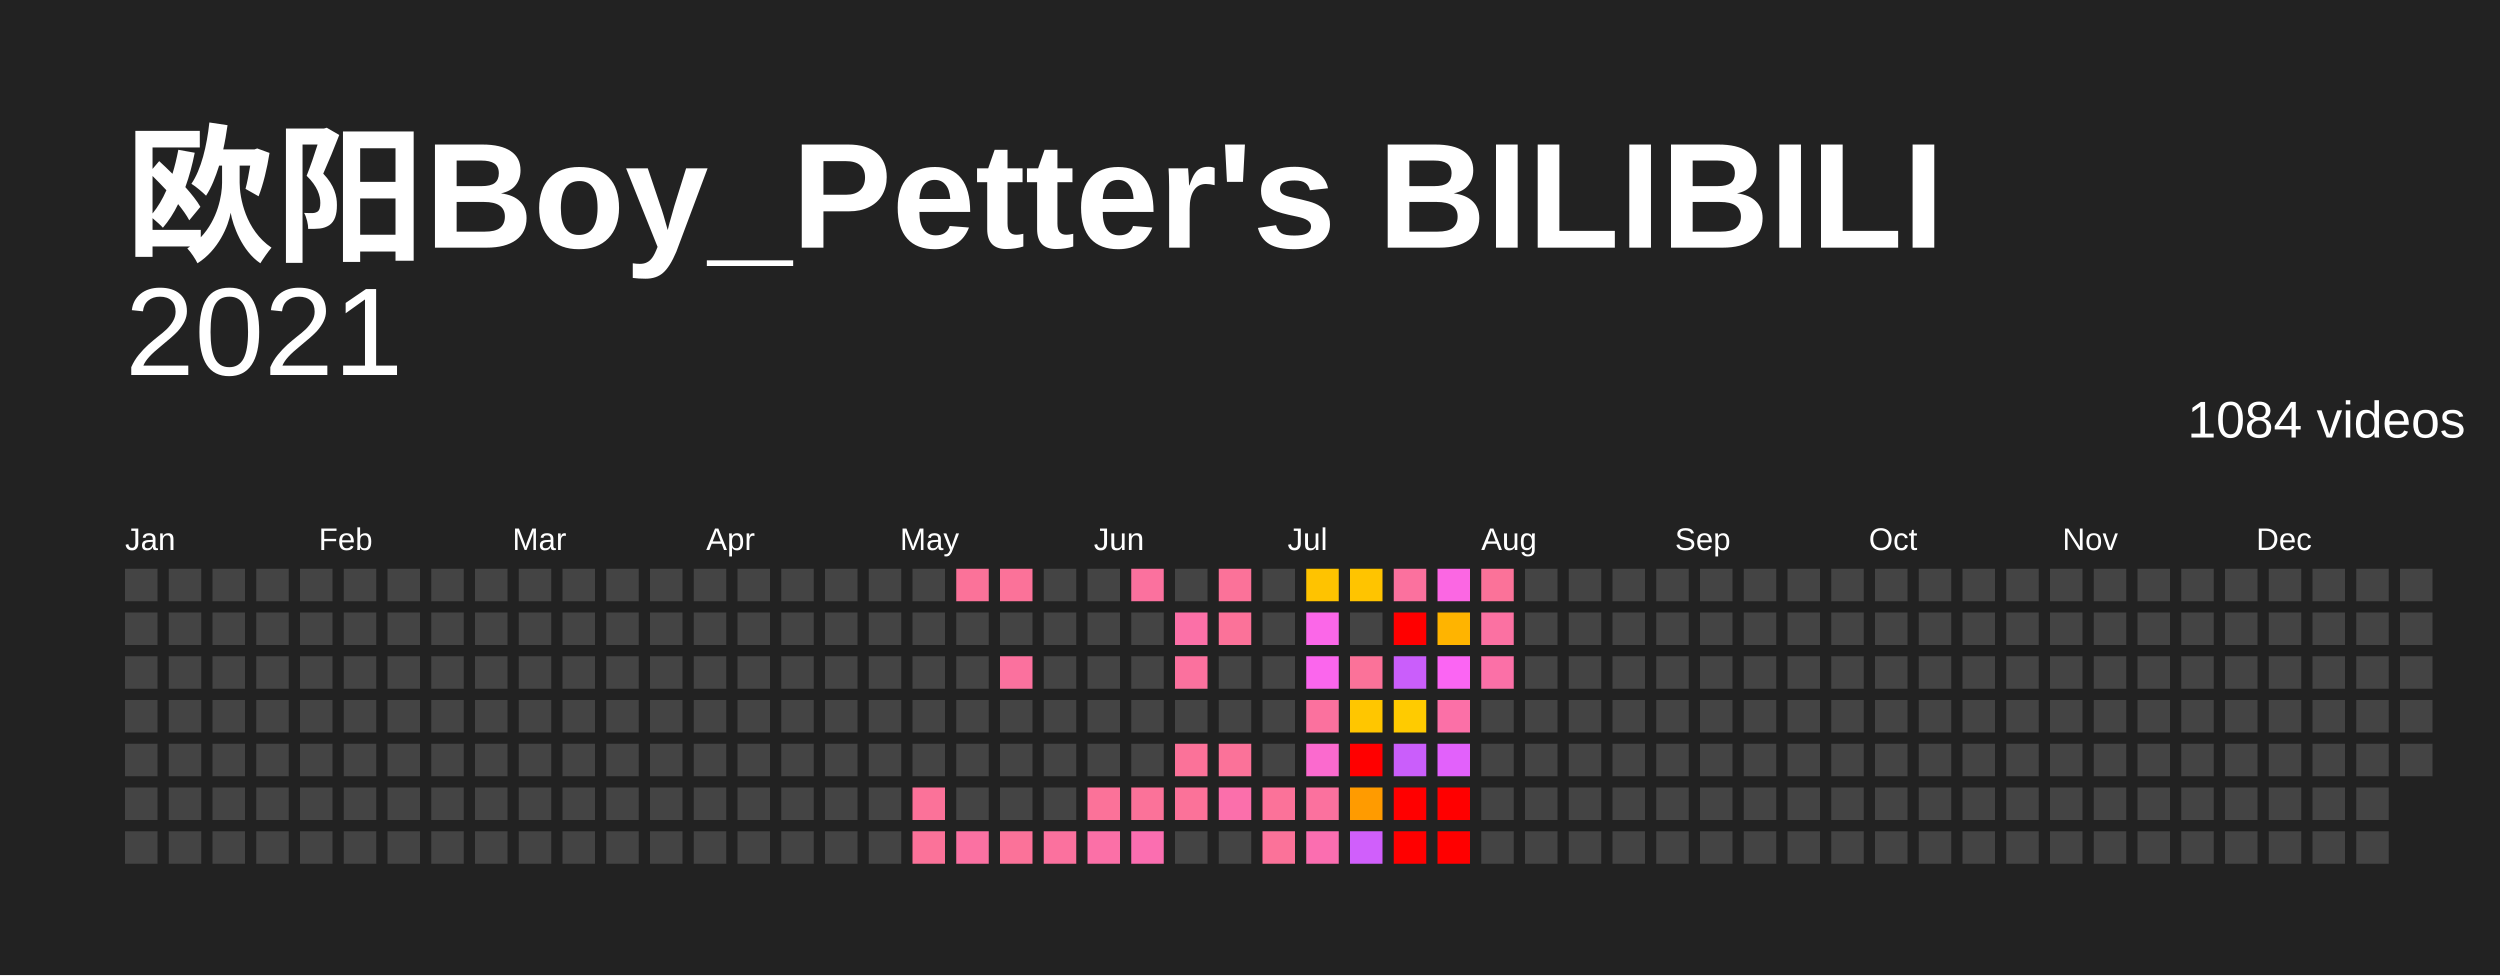
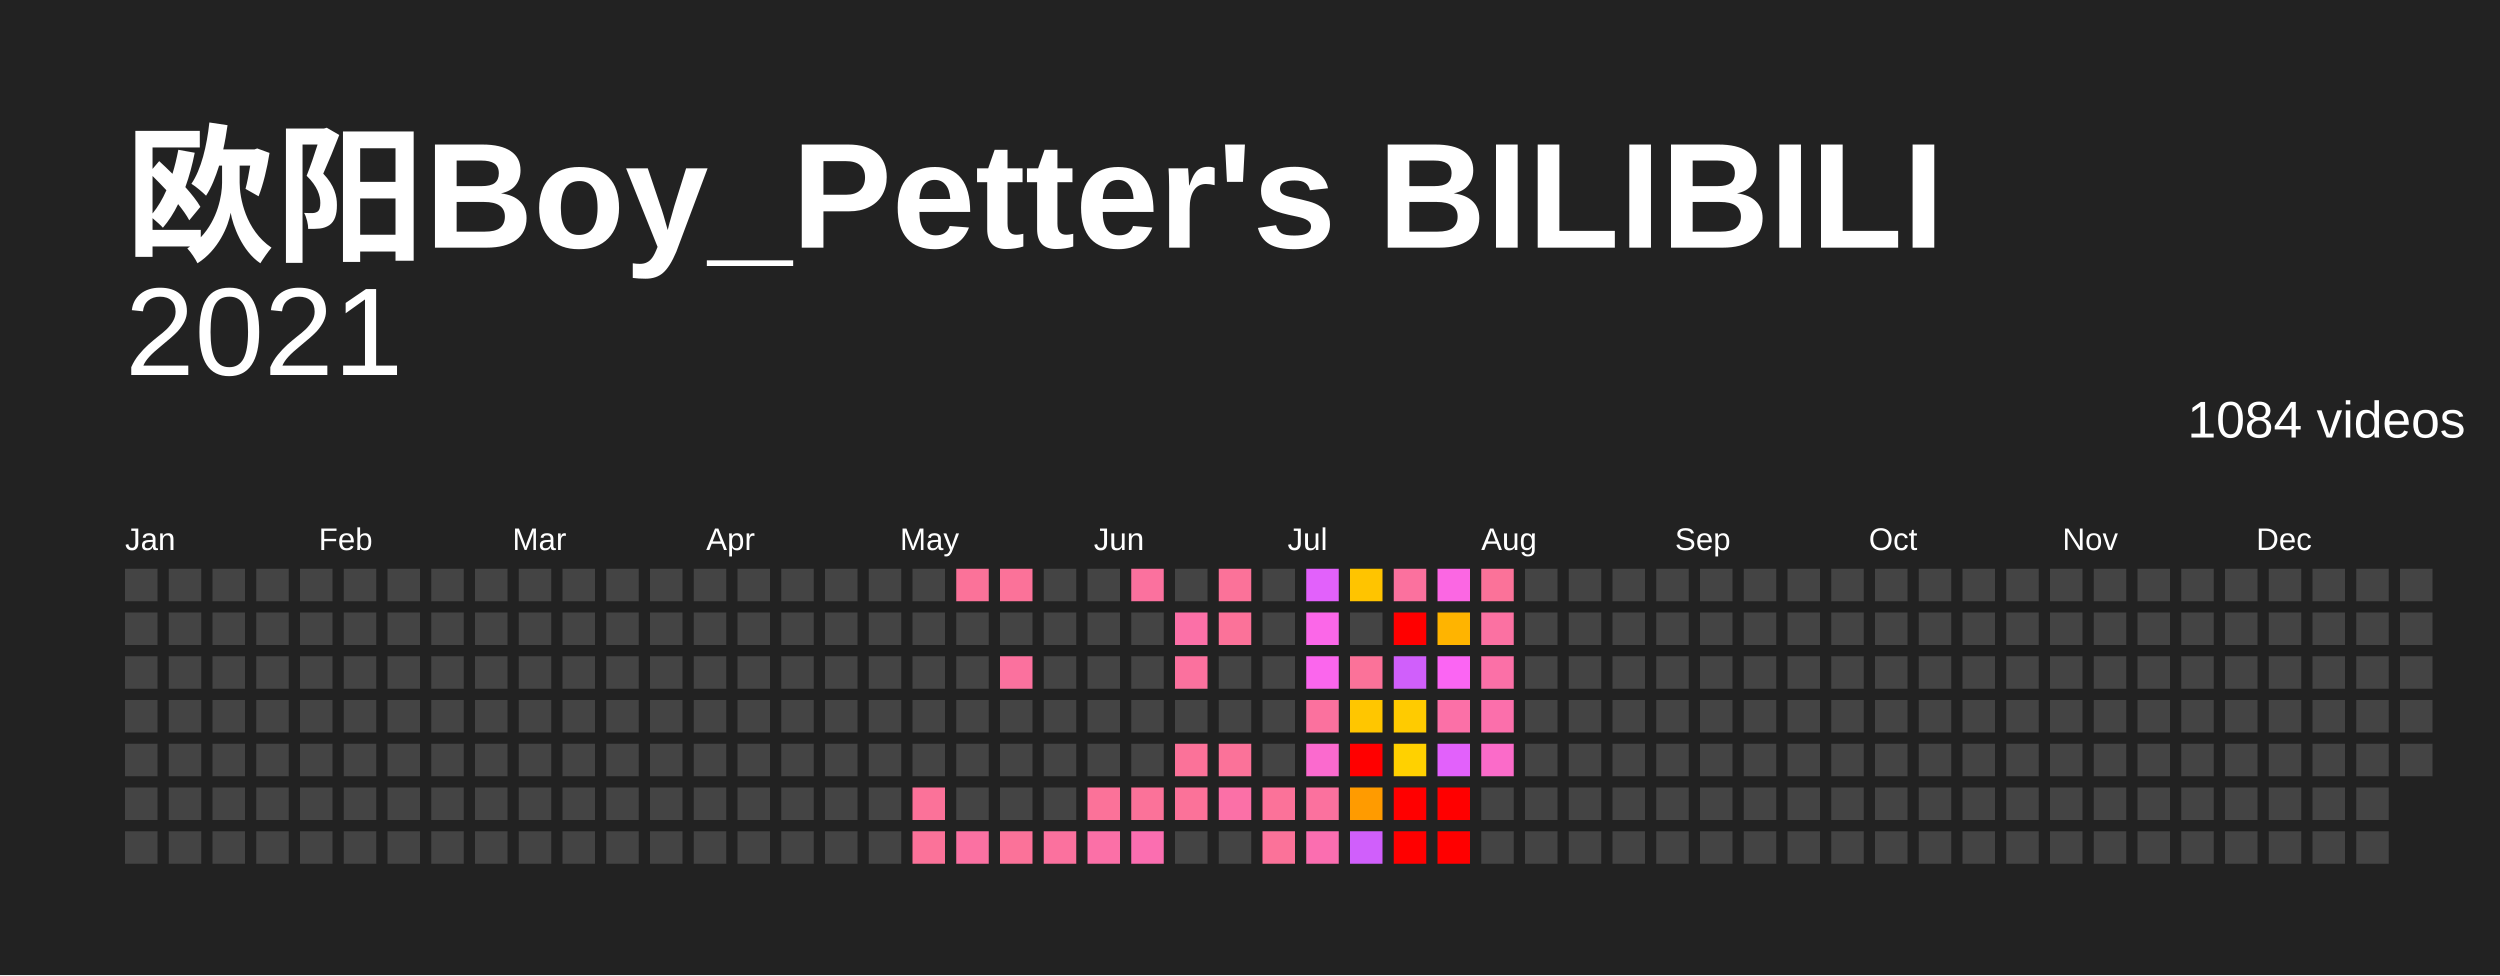
<svg xmlns="http://www.w3.org/2000/svg" baseProfile="full" height="78mm" version="1.1" viewBox="0,0,200,78" width="200mm">
  <defs />
  <rect fill="#222222" height="78" width="200" x="0" y="0" />
  <text fill="#FFFFFF" style="font-size:12px; font-family:Arial; font-weight:bold;" x="10" y="20">欧阳Boy_Petter's BILIBILI</text>
  <text alignment-baseline="hanging" fill="#FFFFFF" style="font-size:10.0px; font-family:Arial;" x="10" y="30">2021</text>
  <text alignment-baseline="hanging" fill="#FFFFFF" style="font-size:4.125px; font-family:Arial;" x="175" y="35">1084 videos</text>
  <text fill="#FFFFFF" style="font-size:2.5px; font-family:Arial" x="10.0" y="44">Jan</text>
  <text fill="#FFFFFF" style="font-size:2.5px; font-family:Arial" x="25.5" y="44">Feb</text>
  <text fill="#FFFFFF" style="font-size:2.5px; font-family:Arial" x="41.0" y="44">Mar</text>
  <text fill="#FFFFFF" style="font-size:2.5px; font-family:Arial" x="56.5" y="44">Apr</text>
  <text fill="#FFFFFF" style="font-size:2.5px; font-family:Arial" x="72.0" y="44">May</text>
  <text fill="#FFFFFF" style="font-size:2.5px; font-family:Arial" x="87.5" y="44">Jun</text>
  <text fill="#FFFFFF" style="font-size:2.5px; font-family:Arial" x="103.0" y="44">Jul</text>
  <text fill="#FFFFFF" style="font-size:2.5px; font-family:Arial" x="118.5" y="44">Aug</text>
  <text fill="#FFFFFF" style="font-size:2.5px; font-family:Arial" x="134.0" y="44">Sep</text>
  <text fill="#FFFFFF" style="font-size:2.5px; font-family:Arial" x="149.5" y="44">Oct</text>
  <text fill="#FFFFFF" style="font-size:2.5px; font-family:Arial" x="165.0" y="44">Nov</text>
  <text fill="#FFFFFF" style="font-size:2.5px; font-family:Arial" x="180.5" y="44">Dec</text>
  <rect fill="#444444" height="2.6" width="2.6" x="10.0" y="45.5" />
  <rect fill="#444444" height="2.6" width="2.6" x="10.0" y="49.0" />
  <rect fill="#444444" height="2.6" width="2.6" x="10.0" y="52.5" />
  <rect fill="#444444" height="2.6" width="2.6" x="10.0" y="56.0" />
  <rect fill="#444444" height="2.6" width="2.6" x="10.0" y="59.5" />
  <rect fill="#444444" height="2.6" width="2.6" x="10.0" y="63.0" />
  <rect fill="#444444" height="2.6" width="2.6" x="10.0" y="66.5" />
  <rect fill="#444444" height="2.6" width="2.6" x="13.5" y="45.5" />
  <rect fill="#444444" height="2.6" width="2.6" x="13.5" y="49.0" />
  <rect fill="#444444" height="2.6" width="2.6" x="13.5" y="52.5" />
  <rect fill="#444444" height="2.6" width="2.6" x="13.5" y="56.0" />
  <rect fill="#444444" height="2.6" width="2.6" x="13.5" y="59.5" />
  <rect fill="#444444" height="2.6" width="2.6" x="13.5" y="63.0" />
  <rect fill="#444444" height="2.6" width="2.6" x="13.5" y="66.5" />
  <rect fill="#444444" height="2.6" width="2.6" x="17.0" y="45.5" />
  <rect fill="#444444" height="2.6" width="2.6" x="17.0" y="49.0" />
  <rect fill="#444444" height="2.6" width="2.6" x="17.0" y="52.5" />
  <rect fill="#444444" height="2.6" width="2.6" x="17.0" y="56.0" />
  <rect fill="#444444" height="2.6" width="2.6" x="17.0" y="59.5" />
  <rect fill="#444444" height="2.6" width="2.6" x="17.0" y="63.0" />
  <rect fill="#444444" height="2.6" width="2.6" x="17.0" y="66.5" />
  <rect fill="#444444" height="2.6" width="2.6" x="20.5" y="45.5" />
  <rect fill="#444444" height="2.6" width="2.6" x="20.5" y="49.0" />
  <rect fill="#444444" height="2.6" width="2.6" x="20.5" y="52.5" />
  <rect fill="#444444" height="2.6" width="2.6" x="20.5" y="56.0" />
  <rect fill="#444444" height="2.6" width="2.6" x="20.5" y="59.5" />
  <rect fill="#444444" height="2.6" width="2.6" x="20.5" y="63.0" />
  <rect fill="#444444" height="2.6" width="2.6" x="20.5" y="66.5" />
  <rect fill="#444444" height="2.6" width="2.6" x="24.0" y="45.5" />
  <rect fill="#444444" height="2.6" width="2.6" x="24.0" y="49.0" />
  <rect fill="#444444" height="2.6" width="2.6" x="24.0" y="52.5" />
  <rect fill="#444444" height="2.6" width="2.6" x="24.0" y="56.0" />
  <rect fill="#444444" height="2.6" width="2.6" x="24.0" y="59.5" />
  <rect fill="#444444" height="2.6" width="2.6" x="24.0" y="63.0" />
  <rect fill="#444444" height="2.6" width="2.6" x="24.0" y="66.5" />
  <rect fill="#444444" height="2.6" width="2.6" x="27.5" y="45.5" />
  <rect fill="#444444" height="2.6" width="2.6" x="27.5" y="49.0" />
  <rect fill="#444444" height="2.6" width="2.6" x="27.5" y="52.5" />
  <rect fill="#444444" height="2.6" width="2.6" x="27.5" y="56.0" />
  <rect fill="#444444" height="2.6" width="2.6" x="27.5" y="59.5" />
  <rect fill="#444444" height="2.6" width="2.6" x="27.5" y="63.0" />
  <rect fill="#444444" height="2.6" width="2.6" x="27.5" y="66.5" />
  <rect fill="#444444" height="2.6" width="2.6" x="31.0" y="45.5" />
  <rect fill="#444444" height="2.6" width="2.6" x="31.0" y="49.0" />
  <rect fill="#444444" height="2.6" width="2.6" x="31.0" y="52.5" />
  <rect fill="#444444" height="2.6" width="2.6" x="31.0" y="56.0" />
  <rect fill="#444444" height="2.6" width="2.6" x="31.0" y="59.5" />
  <rect fill="#444444" height="2.6" width="2.6" x="31.0" y="63.0" />
  <rect fill="#444444" height="2.6" width="2.6" x="31.0" y="66.5" />
  <rect fill="#444444" height="2.6" width="2.6" x="34.5" y="45.5" />
  <rect fill="#444444" height="2.6" width="2.6" x="34.5" y="49.0" />
  <rect fill="#444444" height="2.6" width="2.6" x="34.5" y="52.5" />
  <rect fill="#444444" height="2.6" width="2.6" x="34.5" y="56.0" />
  <rect fill="#444444" height="2.6" width="2.6" x="34.5" y="59.5" />
  <rect fill="#444444" height="2.6" width="2.6" x="34.5" y="63.0" />
  <rect fill="#444444" height="2.6" width="2.6" x="34.5" y="66.5" />
  <rect fill="#444444" height="2.6" width="2.6" x="38.0" y="45.5" />
  <rect fill="#444444" height="2.6" width="2.6" x="38.0" y="49.0" />
  <rect fill="#444444" height="2.6" width="2.6" x="38.0" y="52.5" />
  <rect fill="#444444" height="2.6" width="2.6" x="38.0" y="56.0" />
  <rect fill="#444444" height="2.6" width="2.6" x="38.0" y="59.5" />
  <rect fill="#444444" height="2.6" width="2.6" x="38.0" y="63.0" />
  <rect fill="#444444" height="2.6" width="2.6" x="38.0" y="66.5" />
  <rect fill="#444444" height="2.6" width="2.6" x="41.5" y="45.5" />
  <rect fill="#444444" height="2.6" width="2.6" x="41.5" y="49.0" />
  <rect fill="#444444" height="2.6" width="2.6" x="41.5" y="52.5" />
  <rect fill="#444444" height="2.6" width="2.6" x="41.5" y="56.0" />
  <rect fill="#444444" height="2.6" width="2.6" x="41.5" y="59.5" />
  <rect fill="#444444" height="2.6" width="2.6" x="41.5" y="63.0" />
  <rect fill="#444444" height="2.6" width="2.6" x="41.5" y="66.5" />
  <rect fill="#444444" height="2.6" width="2.6" x="45.0" y="45.5" />
  <rect fill="#444444" height="2.6" width="2.6" x="45.0" y="49.0" />
  <rect fill="#444444" height="2.6" width="2.6" x="45.0" y="52.5" />
  <rect fill="#444444" height="2.6" width="2.6" x="45.0" y="56.0" />
  <rect fill="#444444" height="2.6" width="2.6" x="45.0" y="59.5" />
  <rect fill="#444444" height="2.6" width="2.6" x="45.0" y="63.0" />
  <rect fill="#444444" height="2.6" width="2.6" x="45.0" y="66.5" />
  <rect fill="#444444" height="2.6" width="2.6" x="48.5" y="45.5" />
  <rect fill="#444444" height="2.6" width="2.6" x="48.5" y="49.0" />
  <rect fill="#444444" height="2.6" width="2.6" x="48.5" y="52.5" />
  <rect fill="#444444" height="2.6" width="2.6" x="48.5" y="56.0" />
  <rect fill="#444444" height="2.6" width="2.6" x="48.5" y="59.5" />
  <rect fill="#444444" height="2.6" width="2.6" x="48.5" y="63.0" />
  <rect fill="#444444" height="2.6" width="2.6" x="48.5" y="66.5" />
  <rect fill="#444444" height="2.6" width="2.6" x="52.0" y="45.5" />
  <rect fill="#444444" height="2.6" width="2.6" x="52.0" y="49.0" />
  <rect fill="#444444" height="2.6" width="2.6" x="52.0" y="52.5" />
  <rect fill="#444444" height="2.6" width="2.6" x="52.0" y="56.0" />
  <rect fill="#444444" height="2.6" width="2.6" x="52.0" y="59.5" />
  <rect fill="#444444" height="2.6" width="2.6" x="52.0" y="63.0" />
  <rect fill="#444444" height="2.6" width="2.6" x="52.0" y="66.5" />
  <rect fill="#444444" height="2.6" width="2.6" x="55.5" y="45.5" />
  <rect fill="#444444" height="2.6" width="2.6" x="55.5" y="49.0" />
  <rect fill="#444444" height="2.6" width="2.6" x="55.5" y="52.5" />
  <rect fill="#444444" height="2.6" width="2.6" x="55.5" y="56.0" />
  <rect fill="#444444" height="2.6" width="2.6" x="55.5" y="59.5" />
  <rect fill="#444444" height="2.6" width="2.6" x="55.5" y="63.0" />
  <rect fill="#444444" height="2.6" width="2.6" x="55.5" y="66.5" />
  <rect fill="#444444" height="2.6" width="2.6" x="59.0" y="45.5" />
  <rect fill="#444444" height="2.6" width="2.6" x="59.0" y="49.0" />
  <rect fill="#444444" height="2.6" width="2.6" x="59.0" y="52.5" />
  <rect fill="#444444" height="2.6" width="2.6" x="59.0" y="56.0" />
  <rect fill="#444444" height="2.6" width="2.6" x="59.0" y="59.5" />
  <rect fill="#444444" height="2.6" width="2.6" x="59.0" y="63.0" />
  <rect fill="#444444" height="2.6" width="2.6" x="59.0" y="66.5" />
  <rect fill="#444444" height="2.6" width="2.6" x="62.5" y="45.5" />
  <rect fill="#444444" height="2.6" width="2.6" x="62.5" y="49.0" />
  <rect fill="#444444" height="2.6" width="2.6" x="62.5" y="52.5" />
  <rect fill="#444444" height="2.6" width="2.6" x="62.5" y="56.0" />
  <rect fill="#444444" height="2.6" width="2.6" x="62.5" y="59.5" />
  <rect fill="#444444" height="2.6" width="2.6" x="62.5" y="63.0" />
  <rect fill="#444444" height="2.6" width="2.6" x="62.5" y="66.5" />
  <rect fill="#444444" height="2.6" width="2.6" x="66.0" y="45.5" />
  <rect fill="#444444" height="2.6" width="2.6" x="66.0" y="49.0" />
  <rect fill="#444444" height="2.6" width="2.6" x="66.0" y="52.5" />
  <rect fill="#444444" height="2.6" width="2.6" x="66.0" y="56.0" />
  <rect fill="#444444" height="2.6" width="2.6" x="66.0" y="59.5" />
  <rect fill="#444444" height="2.6" width="2.6" x="66.0" y="63.0" />
  <rect fill="#444444" height="2.6" width="2.6" x="66.0" y="66.5" />
  <rect fill="#444444" height="2.6" width="2.6" x="69.5" y="45.5" />
  <rect fill="#444444" height="2.6" width="2.6" x="69.5" y="49.0" />
  <rect fill="#444444" height="2.6" width="2.6" x="69.5" y="52.5" />
  <rect fill="#444444" height="2.6" width="2.6" x="69.5" y="56.0" />
  <rect fill="#444444" height="2.6" width="2.6" x="69.5" y="59.5" />
  <rect fill="#444444" height="2.6" width="2.6" x="69.5" y="63.0" />
  <rect fill="#444444" height="2.6" width="2.6" x="69.5" y="66.5" />
  <rect fill="#444444" height="2.6" width="2.6" x="73.0" y="45.5" />
  <rect fill="#444444" height="2.6" width="2.6" x="73.0" y="49.0" />
  <rect fill="#444444" height="2.6" width="2.6" x="73.0" y="52.5" />
  <rect fill="#444444" height="2.6" width="2.6" x="73.0" y="56.0" />
  <rect fill="#444444" height="2.6" width="2.6" x="73.0" y="59.5" />
  <rect fill="#fb7299" height="2.6" width="2.6" x="73.0" y="63.0" />
  <rect fill="#fb7299" height="2.6" width="2.6" x="73.0" y="66.5" />
  <rect fill="#fb7299" height="2.6" width="2.6" x="76.5" y="45.5" />
  <rect fill="#444444" height="2.6" width="2.6" x="76.5" y="49.0" />
  <rect fill="#444444" height="2.6" width="2.6" x="76.5" y="52.5" />
  <rect fill="#444444" height="2.6" width="2.6" x="76.5" y="56.0" />
  <rect fill="#444444" height="2.6" width="2.6" x="76.5" y="59.5" />
  <rect fill="#444444" height="2.6" width="2.6" x="76.5" y="63.0" />
  <rect fill="#fb71a2" height="2.6" width="2.6" x="76.5" y="66.5" />
  <rect fill="#fb7299" height="2.6" width="2.6" x="80.0" y="45.5" />
  <rect fill="#444444" height="2.6" width="2.6" x="80.0" y="49.0" />
  <rect fill="#fb719e" height="2.6" width="2.6" x="80.0" y="52.5" />
  <rect fill="#444444" height="2.6" width="2.6" x="80.0" y="56.0" />
  <rect fill="#444444" height="2.6" width="2.6" x="80.0" y="59.5" />
  <rect fill="#444444" height="2.6" width="2.6" x="80.0" y="63.0" />
  <rect fill="#fb7299" height="2.6" width="2.6" x="80.0" y="66.5" />
  <rect fill="#444444" height="2.6" width="2.6" x="83.5" y="45.5" />
  <rect fill="#444444" height="2.6" width="2.6" x="83.5" y="49.0" />
  <rect fill="#444444" height="2.6" width="2.6" x="83.5" y="52.5" />
  <rect fill="#444444" height="2.6" width="2.6" x="83.5" y="56.0" />
  <rect fill="#444444" height="2.6" width="2.6" x="83.5" y="59.5" />
  <rect fill="#444444" height="2.6" width="2.6" x="83.5" y="63.0" />
  <rect fill="#fb719e" height="2.6" width="2.6" x="83.5" y="66.5" />
  <rect fill="#444444" height="2.6" width="2.6" x="87.0" y="45.5" />
  <rect fill="#444444" height="2.6" width="2.6" x="87.0" y="49.0" />
  <rect fill="#444444" height="2.6" width="2.6" x="87.0" y="52.5" />
  <rect fill="#444444" height="2.6" width="2.6" x="87.0" y="56.0" />
  <rect fill="#444444" height="2.6" width="2.6" x="87.0" y="59.5" />
  <rect fill="#fb7299" height="2.6" width="2.6" x="87.0" y="63.0" />
  <rect fill="#fb70a7" height="2.6" width="2.6" x="87.0" y="66.5" />
  <rect fill="#fb719e" height="2.6" width="2.6" x="90.5" y="45.5" />
  <rect fill="#444444" height="2.6" width="2.6" x="90.5" y="49.0" />
  <rect fill="#444444" height="2.6" width="2.6" x="90.5" y="52.5" />
  <rect fill="#444444" height="2.6" width="2.6" x="90.5" y="56.0" />
  <rect fill="#444444" height="2.6" width="2.6" x="90.5" y="59.5" />
  <rect fill="#fb7299" height="2.6" width="2.6" x="90.5" y="63.0" />
  <rect fill="#fb6eb0" height="2.6" width="2.6" x="90.5" y="66.5" />
  <rect fill="#444444" height="2.6" width="2.6" x="94.0" y="45.5" />
  <rect fill="#fb70a7" height="2.6" width="2.6" x="94.0" y="49.0" />
  <rect fill="#fb719e" height="2.6" width="2.6" x="94.0" y="52.5" />
  <rect fill="#444444" height="2.6" width="2.6" x="94.0" y="56.0" />
  <rect fill="#fb7299" height="2.6" width="2.6" x="94.0" y="59.5" />
  <rect fill="#fb7299" height="2.6" width="2.6" x="94.0" y="63.0" />
  <rect fill="#444444" height="2.6" width="2.6" x="94.0" y="66.5" />
  <rect fill="#fb7299" height="2.6" width="2.6" x="97.5" y="45.5" />
  <rect fill="#fb7299" height="2.6" width="2.6" x="97.5" y="49.0" />
  <rect fill="#444444" height="2.6" width="2.6" x="97.5" y="52.5" />
  <rect fill="#444444" height="2.6" width="2.6" x="97.5" y="56.0" />
  <rect fill="#fb7299" height="2.6" width="2.6" x="97.5" y="59.5" />
-   <rect fill="#fb6fab" height="2.6" width="2.6" x="97.5" y="63.0" />
+   <rect fill="#fb70a7" height="2.6" width="2.6" x="97.5" y="63.0" />
  <rect fill="#444444" height="2.6" width="2.6" x="97.5" y="66.5" />
  <rect fill="#444444" height="2.6" width="2.6" x="101.0" y="45.5" />
  <rect fill="#444444" height="2.6" width="2.6" x="101.0" y="49.0" />
  <rect fill="#444444" height="2.6" width="2.6" x="101.0" y="52.5" />
  <rect fill="#444444" height="2.6" width="2.6" x="101.0" y="56.0" />
  <rect fill="#444444" height="2.6" width="2.6" x="101.0" y="59.5" />
  <rect fill="#fb7299" height="2.6" width="2.6" x="101.0" y="63.0" />
  <rect fill="#fb7299" height="2.6" width="2.6" x="101.0" y="66.5" />
-   <rect fill="#ffc300" height="2.6" width="2.6" x="104.5" y="45.5" />
+   <rect fill="#e261fb" height="2.6" width="2.6" x="104.5" y="45.5" />
  <rect fill="#fb67e8" height="2.6" width="2.6" x="104.5" y="49.0" />
  <rect fill="#fb66ed" height="2.6" width="2.6" x="104.5" y="52.5" />
  <rect fill="#fb719e" height="2.6" width="2.6" x="104.5" y="56.0" />
  <rect fill="#fb6ace" height="2.6" width="2.6" x="104.5" y="59.5" />
  <rect fill="#fb719e" height="2.6" width="2.6" x="104.5" y="63.0" />
  <rect fill="#fb6eb0" height="2.6" width="2.6" x="104.5" y="66.5" />
  <rect fill="#ffc400" height="2.6" width="2.6" x="108.0" y="45.5" />
  <rect fill="#444444" height="2.6" width="2.6" x="108.0" y="49.0" />
  <rect fill="#fb7299" height="2.6" width="2.6" x="108.0" y="52.5" />
  <rect fill="#ffc600" height="2.6" width="2.6" x="108.0" y="56.0" />
  <rect fill="red" height="2.6" width="2.6" x="108.0" y="59.5" />
  <rect fill="#ff9b00" height="2.6" width="2.6" x="108.0" y="63.0" />
  <rect fill="#d05ffb" height="2.6" width="2.6" x="108.0" y="66.5" />
  <rect fill="#fb719e" height="2.6" width="2.6" x="111.5" y="45.5" />
  <rect fill="red" height="2.6" width="2.6" x="111.5" y="49.0" />
-   <rect fill="#ca5efb" height="2.6" width="2.6" x="111.5" y="52.5" />
+   <rect fill="#d05ffb" height="2.6" width="2.6" x="111.5" y="52.5" />
  <rect fill="#ffcb00" height="2.6" width="2.6" x="111.5" y="56.0" />
-   <rect fill="#ca5efb" height="2.6" width="2.6" x="111.5" y="59.5" />
+   <rect fill="#ffd100" height="2.6" width="2.6" x="111.5" y="59.5" />
  <rect fill="red" height="2.6" width="2.6" x="111.5" y="63.0" />
  <rect fill="red" height="2.6" width="2.6" x="111.5" y="66.5" />
  <rect fill="#fb67e3" height="2.6" width="2.6" x="115.0" y="45.5" />
  <rect fill="#ffb400" height="2.6" width="2.6" x="115.0" y="49.0" />
  <rect fill="#fb65f3" height="2.6" width="2.6" x="115.0" y="52.5" />
  <rect fill="#fb70a7" height="2.6" width="2.6" x="115.0" y="56.0" />
  <rect fill="#e261fb" height="2.6" width="2.6" x="115.0" y="59.5" />
  <rect fill="red" height="2.6" width="2.6" x="115.0" y="63.0" />
  <rect fill="red" height="2.6" width="2.6" x="115.0" y="66.5" />
  <rect fill="#fb7299" height="2.6" width="2.6" x="118.5" y="45.5" />
  <rect fill="#fb71a2" height="2.6" width="2.6" x="118.5" y="49.0" />
  <rect fill="#fb70a7" height="2.6" width="2.6" x="118.5" y="52.5" />
-   <rect fill="#444444" height="2.6" width="2.6" x="118.5" y="56.0" />
-   <rect fill="#444444" height="2.6" width="2.6" x="118.5" y="59.5" />
+   <rect fill="#fb6fab" height="2.6" width="2.6" x="118.5" y="56.0" />
+   <rect fill="#fb6bc9" height="2.6" width="2.6" x="118.5" y="59.5" />
  <rect fill="#444444" height="2.6" width="2.6" x="118.5" y="63.0" />
  <rect fill="#444444" height="2.6" width="2.6" x="118.5" y="66.5" />
  <rect fill="#444444" height="2.6" width="2.6" x="122.0" y="45.5" />
  <rect fill="#444444" height="2.6" width="2.6" x="122.0" y="49.0" />
  <rect fill="#444444" height="2.6" width="2.6" x="122.0" y="52.5" />
  <rect fill="#444444" height="2.6" width="2.6" x="122.0" y="56.0" />
  <rect fill="#444444" height="2.6" width="2.6" x="122.0" y="59.5" />
  <rect fill="#444444" height="2.6" width="2.6" x="122.0" y="63.0" />
  <rect fill="#444444" height="2.6" width="2.6" x="122.0" y="66.5" />
  <rect fill="#444444" height="2.6" width="2.6" x="125.5" y="45.5" />
  <rect fill="#444444" height="2.6" width="2.6" x="125.5" y="49.0" />
  <rect fill="#444444" height="2.6" width="2.6" x="125.5" y="52.5" />
  <rect fill="#444444" height="2.6" width="2.6" x="125.5" y="56.0" />
  <rect fill="#444444" height="2.6" width="2.6" x="125.5" y="59.5" />
  <rect fill="#444444" height="2.6" width="2.6" x="125.5" y="63.0" />
  <rect fill="#444444" height="2.6" width="2.6" x="125.5" y="66.5" />
  <rect fill="#444444" height="2.6" width="2.6" x="129.0" y="45.5" />
  <rect fill="#444444" height="2.6" width="2.6" x="129.0" y="49.0" />
  <rect fill="#444444" height="2.6" width="2.6" x="129.0" y="52.5" />
  <rect fill="#444444" height="2.6" width="2.6" x="129.0" y="56.0" />
  <rect fill="#444444" height="2.6" width="2.6" x="129.0" y="59.5" />
  <rect fill="#444444" height="2.6" width="2.6" x="129.0" y="63.0" />
  <rect fill="#444444" height="2.6" width="2.6" x="129.0" y="66.5" />
  <rect fill="#444444" height="2.6" width="2.6" x="132.5" y="45.5" />
  <rect fill="#444444" height="2.6" width="2.6" x="132.5" y="49.0" />
  <rect fill="#444444" height="2.6" width="2.6" x="132.5" y="52.5" />
  <rect fill="#444444" height="2.6" width="2.6" x="132.5" y="56.0" />
  <rect fill="#444444" height="2.6" width="2.6" x="132.5" y="59.5" />
  <rect fill="#444444" height="2.6" width="2.6" x="132.5" y="63.0" />
  <rect fill="#444444" height="2.6" width="2.6" x="132.5" y="66.5" />
  <rect fill="#444444" height="2.6" width="2.6" x="136.0" y="45.5" />
  <rect fill="#444444" height="2.6" width="2.6" x="136.0" y="49.0" />
  <rect fill="#444444" height="2.6" width="2.6" x="136.0" y="52.5" />
  <rect fill="#444444" height="2.6" width="2.6" x="136.0" y="56.0" />
  <rect fill="#444444" height="2.6" width="2.6" x="136.0" y="59.5" />
  <rect fill="#444444" height="2.6" width="2.6" x="136.0" y="63.0" />
  <rect fill="#444444" height="2.6" width="2.6" x="136.0" y="66.5" />
  <rect fill="#444444" height="2.6" width="2.6" x="139.5" y="45.5" />
  <rect fill="#444444" height="2.6" width="2.6" x="139.5" y="49.0" />
  <rect fill="#444444" height="2.6" width="2.6" x="139.5" y="52.5" />
  <rect fill="#444444" height="2.6" width="2.6" x="139.5" y="56.0" />
  <rect fill="#444444" height="2.6" width="2.6" x="139.5" y="59.5" />
  <rect fill="#444444" height="2.6" width="2.6" x="139.5" y="63.0" />
  <rect fill="#444444" height="2.6" width="2.6" x="139.5" y="66.5" />
  <rect fill="#444444" height="2.6" width="2.6" x="143.0" y="45.5" />
  <rect fill="#444444" height="2.6" width="2.6" x="143.0" y="49.0" />
  <rect fill="#444444" height="2.6" width="2.6" x="143.0" y="52.5" />
  <rect fill="#444444" height="2.6" width="2.6" x="143.0" y="56.0" />
  <rect fill="#444444" height="2.6" width="2.6" x="143.0" y="59.5" />
  <rect fill="#444444" height="2.6" width="2.6" x="143.0" y="63.0" />
  <rect fill="#444444" height="2.6" width="2.6" x="143.0" y="66.5" />
  <rect fill="#444444" height="2.6" width="2.6" x="146.5" y="45.5" />
  <rect fill="#444444" height="2.6" width="2.6" x="146.5" y="49.0" />
  <rect fill="#444444" height="2.6" width="2.6" x="146.5" y="52.5" />
  <rect fill="#444444" height="2.6" width="2.6" x="146.5" y="56.0" />
  <rect fill="#444444" height="2.6" width="2.6" x="146.5" y="59.5" />
  <rect fill="#444444" height="2.6" width="2.6" x="146.5" y="63.0" />
  <rect fill="#444444" height="2.6" width="2.6" x="146.5" y="66.5" />
  <rect fill="#444444" height="2.6" width="2.6" x="150.0" y="45.5" />
  <rect fill="#444444" height="2.6" width="2.6" x="150.0" y="49.0" />
  <rect fill="#444444" height="2.6" width="2.6" x="150.0" y="52.5" />
  <rect fill="#444444" height="2.6" width="2.6" x="150.0" y="56.0" />
  <rect fill="#444444" height="2.6" width="2.6" x="150.0" y="59.5" />
  <rect fill="#444444" height="2.6" width="2.6" x="150.0" y="63.0" />
  <rect fill="#444444" height="2.6" width="2.6" x="150.0" y="66.5" />
  <rect fill="#444444" height="2.6" width="2.6" x="153.5" y="45.5" />
  <rect fill="#444444" height="2.6" width="2.6" x="153.5" y="49.0" />
  <rect fill="#444444" height="2.6" width="2.6" x="153.5" y="52.5" />
  <rect fill="#444444" height="2.6" width="2.6" x="153.5" y="56.0" />
  <rect fill="#444444" height="2.6" width="2.6" x="153.5" y="59.5" />
  <rect fill="#444444" height="2.6" width="2.6" x="153.5" y="63.0" />
  <rect fill="#444444" height="2.6" width="2.6" x="153.5" y="66.5" />
  <rect fill="#444444" height="2.6" width="2.6" x="157.0" y="45.5" />
  <rect fill="#444444" height="2.6" width="2.6" x="157.0" y="49.0" />
  <rect fill="#444444" height="2.6" width="2.6" x="157.0" y="52.5" />
  <rect fill="#444444" height="2.6" width="2.6" x="157.0" y="56.0" />
  <rect fill="#444444" height="2.6" width="2.6" x="157.0" y="59.5" />
  <rect fill="#444444" height="2.6" width="2.6" x="157.0" y="63.0" />
  <rect fill="#444444" height="2.6" width="2.6" x="157.0" y="66.5" />
  <rect fill="#444444" height="2.6" width="2.6" x="160.5" y="45.5" />
  <rect fill="#444444" height="2.6" width="2.6" x="160.5" y="49.0" />
  <rect fill="#444444" height="2.6" width="2.6" x="160.5" y="52.5" />
  <rect fill="#444444" height="2.6" width="2.6" x="160.5" y="56.0" />
  <rect fill="#444444" height="2.6" width="2.6" x="160.5" y="59.5" />
  <rect fill="#444444" height="2.6" width="2.6" x="160.5" y="63.0" />
  <rect fill="#444444" height="2.6" width="2.6" x="160.5" y="66.5" />
  <rect fill="#444444" height="2.6" width="2.6" x="164.0" y="45.5" />
  <rect fill="#444444" height="2.6" width="2.6" x="164.0" y="49.0" />
  <rect fill="#444444" height="2.6" width="2.6" x="164.0" y="52.5" />
  <rect fill="#444444" height="2.6" width="2.6" x="164.0" y="56.0" />
  <rect fill="#444444" height="2.6" width="2.6" x="164.0" y="59.5" />
  <rect fill="#444444" height="2.6" width="2.6" x="164.0" y="63.0" />
  <rect fill="#444444" height="2.6" width="2.6" x="164.0" y="66.5" />
  <rect fill="#444444" height="2.6" width="2.6" x="167.5" y="45.5" />
  <rect fill="#444444" height="2.6" width="2.6" x="167.5" y="49.0" />
  <rect fill="#444444" height="2.6" width="2.6" x="167.5" y="52.5" />
  <rect fill="#444444" height="2.6" width="2.6" x="167.5" y="56.0" />
  <rect fill="#444444" height="2.6" width="2.6" x="167.5" y="59.5" />
  <rect fill="#444444" height="2.6" width="2.6" x="167.5" y="63.0" />
  <rect fill="#444444" height="2.6" width="2.6" x="167.5" y="66.5" />
  <rect fill="#444444" height="2.6" width="2.6" x="171.0" y="45.5" />
  <rect fill="#444444" height="2.6" width="2.6" x="171.0" y="49.0" />
  <rect fill="#444444" height="2.6" width="2.6" x="171.0" y="52.5" />
  <rect fill="#444444" height="2.6" width="2.6" x="171.0" y="56.0" />
  <rect fill="#444444" height="2.6" width="2.6" x="171.0" y="59.5" />
  <rect fill="#444444" height="2.6" width="2.6" x="171.0" y="63.0" />
  <rect fill="#444444" height="2.6" width="2.6" x="171.0" y="66.5" />
  <rect fill="#444444" height="2.6" width="2.6" x="174.5" y="45.5" />
  <rect fill="#444444" height="2.6" width="2.6" x="174.5" y="49.0" />
  <rect fill="#444444" height="2.6" width="2.6" x="174.5" y="52.5" />
  <rect fill="#444444" height="2.6" width="2.6" x="174.5" y="56.0" />
  <rect fill="#444444" height="2.6" width="2.6" x="174.5" y="59.5" />
  <rect fill="#444444" height="2.6" width="2.6" x="174.5" y="63.0" />
  <rect fill="#444444" height="2.6" width="2.6" x="174.5" y="66.5" />
  <rect fill="#444444" height="2.6" width="2.6" x="178.0" y="45.5" />
  <rect fill="#444444" height="2.6" width="2.6" x="178.0" y="49.0" />
  <rect fill="#444444" height="2.6" width="2.6" x="178.0" y="52.5" />
  <rect fill="#444444" height="2.6" width="2.6" x="178.0" y="56.0" />
  <rect fill="#444444" height="2.6" width="2.6" x="178.0" y="59.5" />
  <rect fill="#444444" height="2.6" width="2.6" x="178.0" y="63.0" />
  <rect fill="#444444" height="2.6" width="2.6" x="178.0" y="66.5" />
  <rect fill="#444444" height="2.6" width="2.6" x="181.5" y="45.5" />
  <rect fill="#444444" height="2.6" width="2.6" x="181.5" y="49.0" />
  <rect fill="#444444" height="2.6" width="2.6" x="181.5" y="52.5" />
  <rect fill="#444444" height="2.6" width="2.6" x="181.5" y="56.0" />
  <rect fill="#444444" height="2.6" width="2.6" x="181.5" y="59.5" />
  <rect fill="#444444" height="2.6" width="2.6" x="181.5" y="63.0" />
  <rect fill="#444444" height="2.6" width="2.6" x="181.5" y="66.5" />
  <rect fill="#444444" height="2.6" width="2.6" x="185.0" y="45.5" />
  <rect fill="#444444" height="2.6" width="2.6" x="185.0" y="49.0" />
  <rect fill="#444444" height="2.6" width="2.6" x="185.0" y="52.5" />
  <rect fill="#444444" height="2.6" width="2.6" x="185.0" y="56.0" />
  <rect fill="#444444" height="2.6" width="2.6" x="185.0" y="59.5" />
  <rect fill="#444444" height="2.6" width="2.6" x="185.0" y="63.0" />
  <rect fill="#444444" height="2.6" width="2.6" x="185.0" y="66.5" />
  <rect fill="#444444" height="2.6" width="2.6" x="188.5" y="45.5" />
  <rect fill="#444444" height="2.6" width="2.6" x="188.5" y="49.0" />
  <rect fill="#444444" height="2.6" width="2.6" x="188.5" y="52.5" />
  <rect fill="#444444" height="2.6" width="2.6" x="188.5" y="56.0" />
  <rect fill="#444444" height="2.6" width="2.6" x="188.5" y="59.5" />
  <rect fill="#444444" height="2.6" width="2.6" x="188.5" y="63.0" />
  <rect fill="#444444" height="2.6" width="2.6" x="188.5" y="66.5" />
  <rect fill="#444444" height="2.6" width="2.6" x="192.0" y="45.5" />
  <rect fill="#444444" height="2.6" width="2.6" x="192.0" y="49.0" />
  <rect fill="#444444" height="2.6" width="2.6" x="192.0" y="52.5" />
  <rect fill="#444444" height="2.6" width="2.6" x="192.0" y="56.0" />
  <rect fill="#444444" height="2.6" width="2.6" x="192.0" y="59.5" />
</svg>
